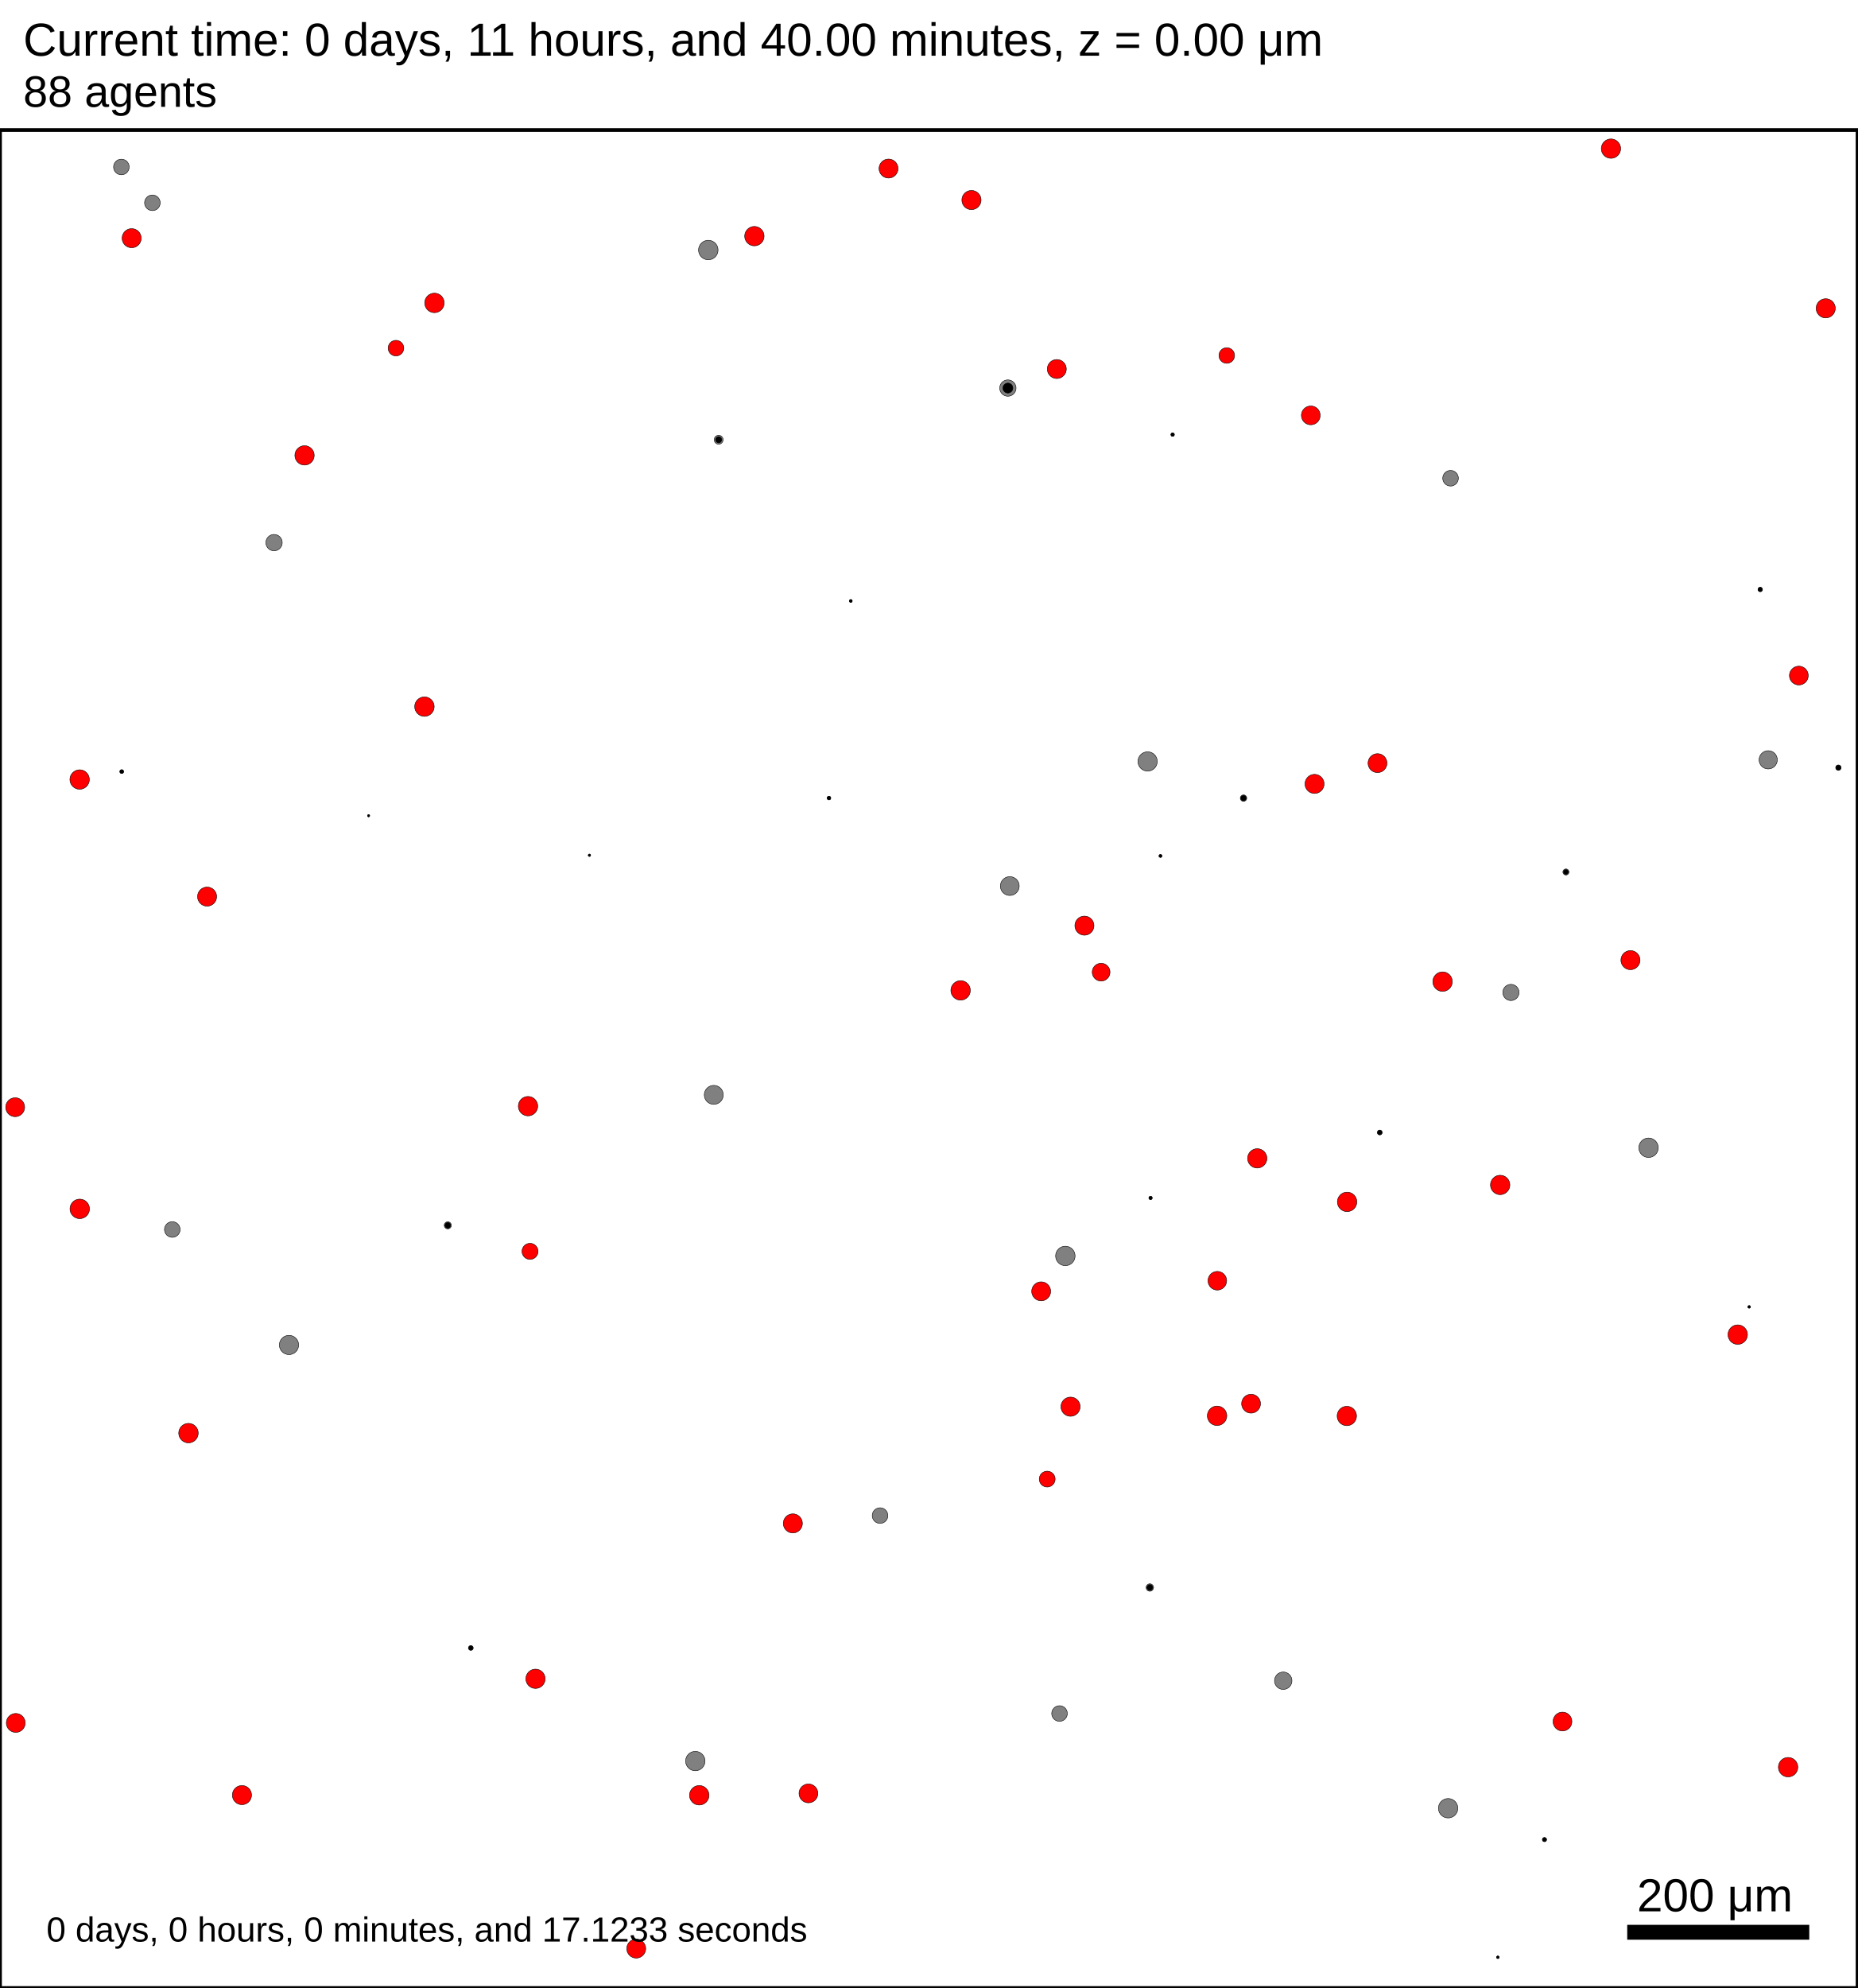
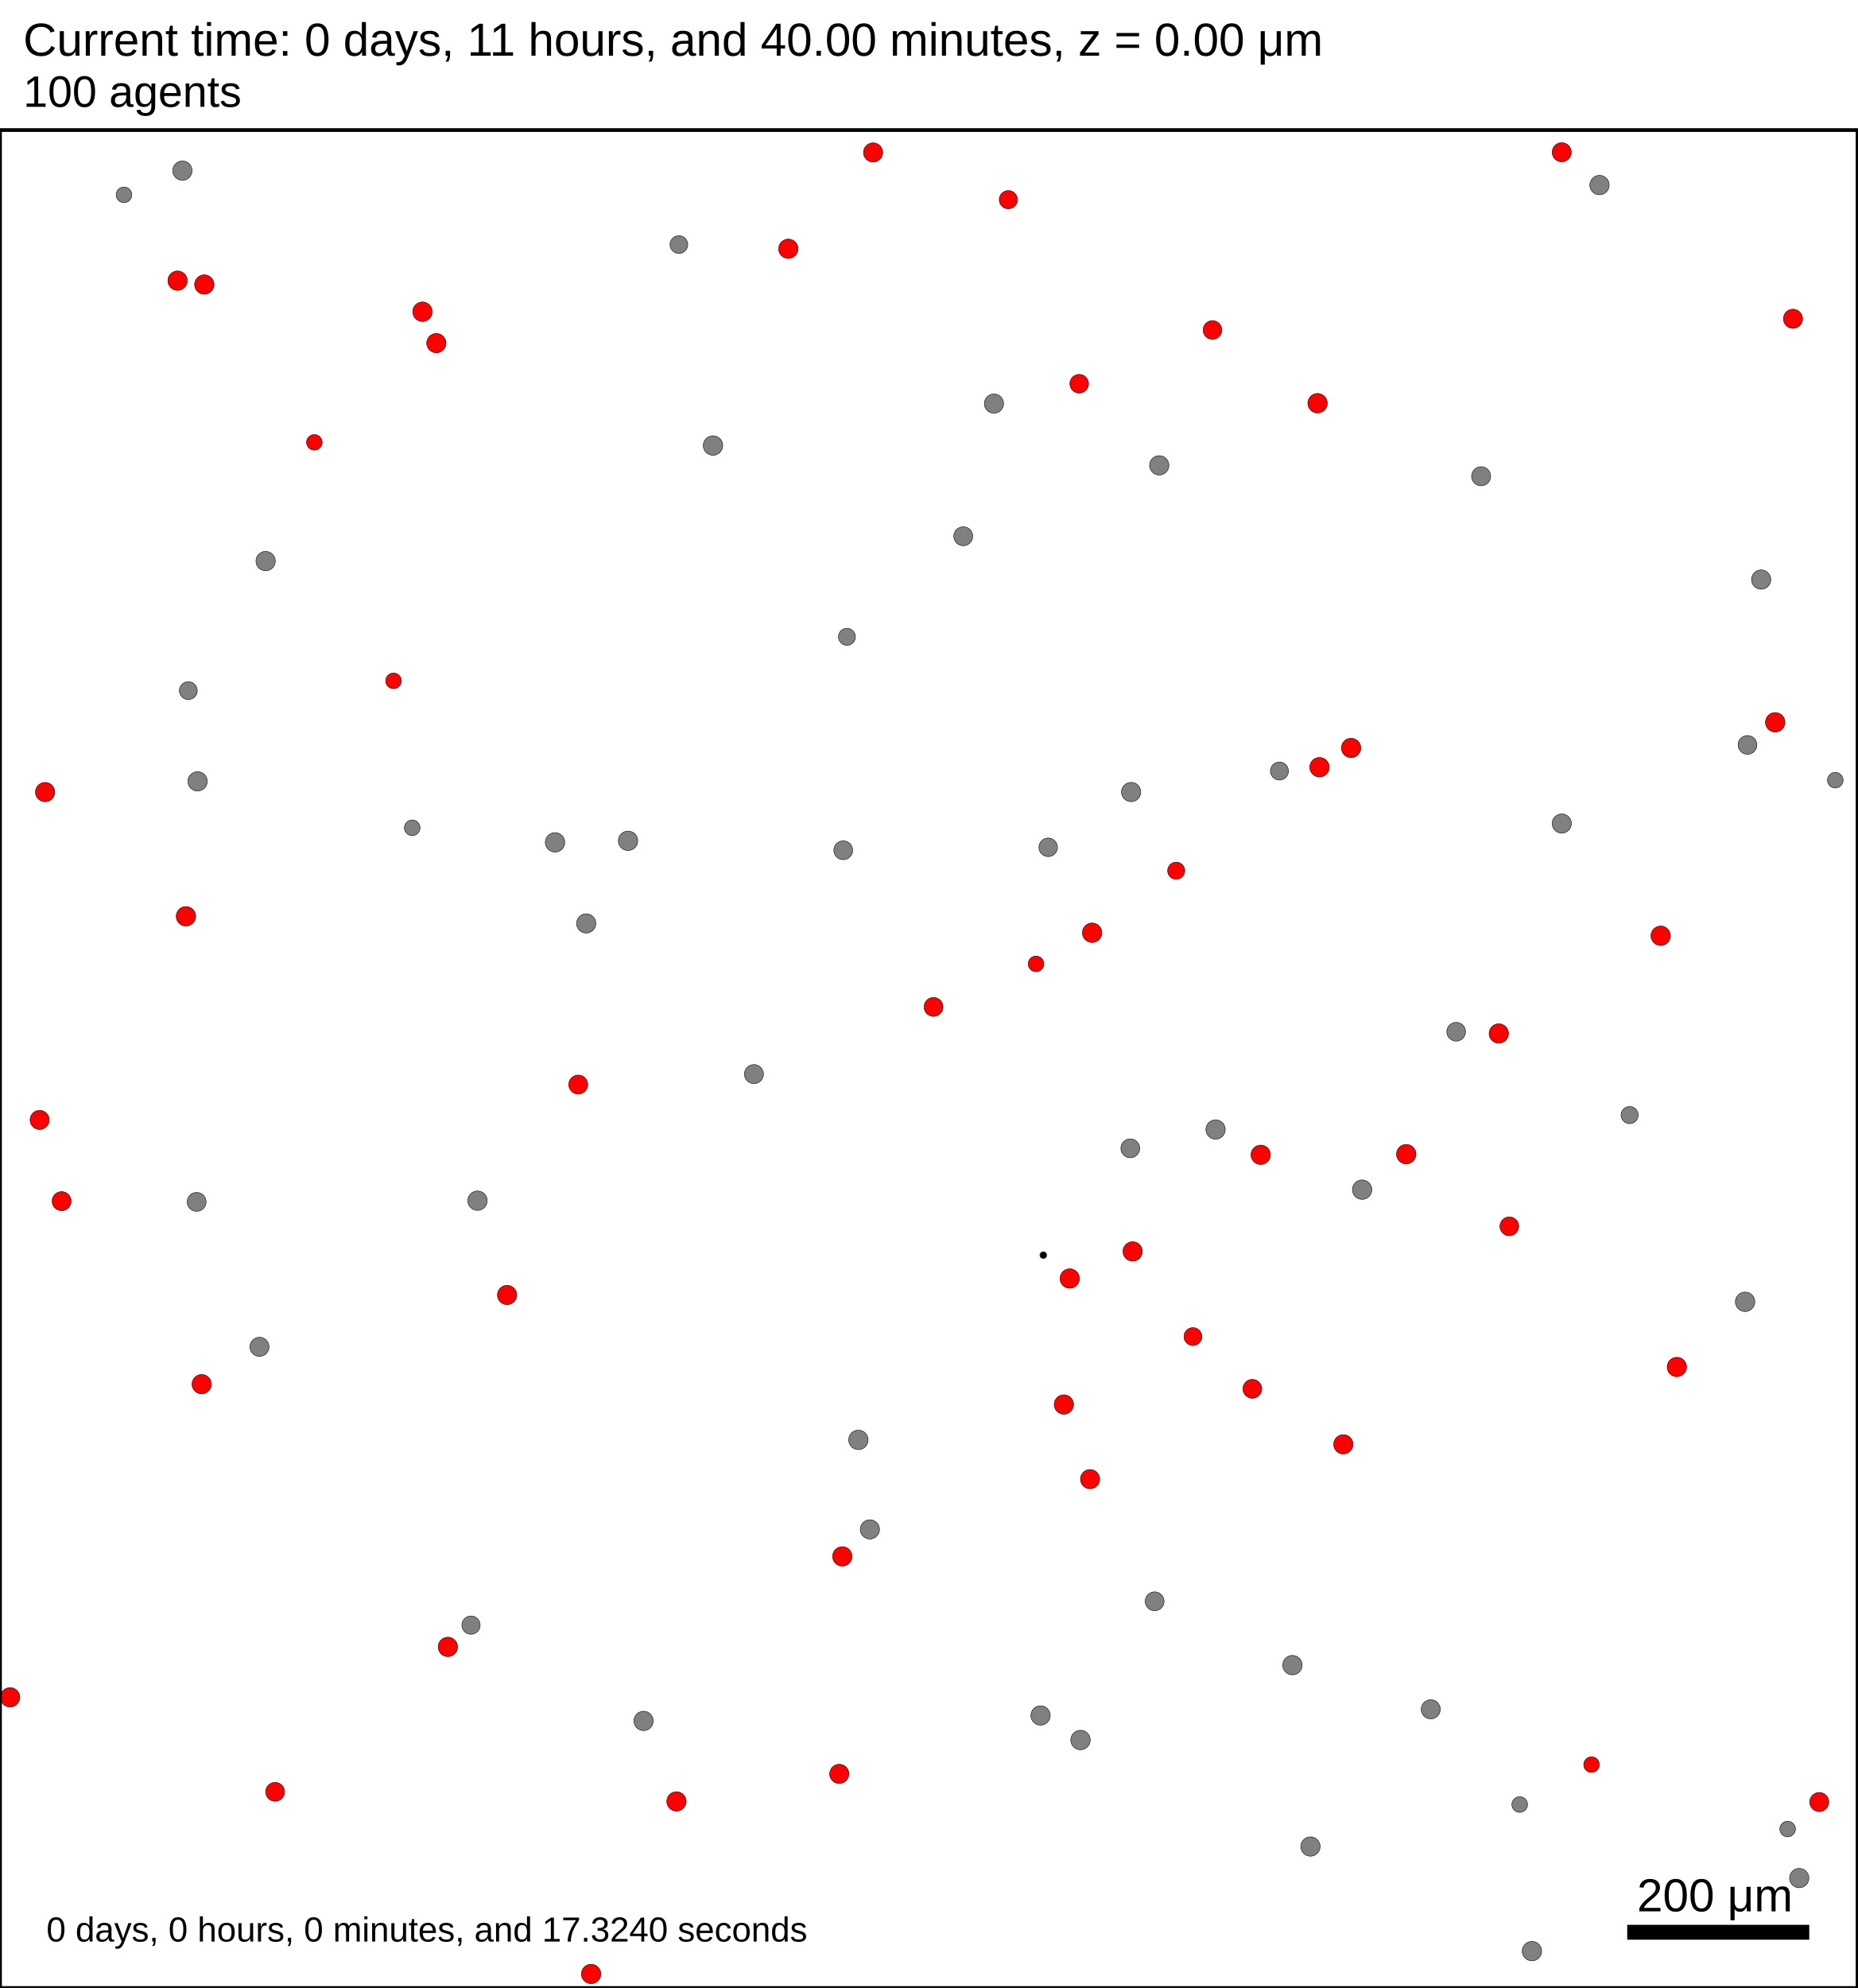
<svg xmlns="http://www.w3.org/2000/svg" version="1.1" width="2000" height="2140" id="svg2">
  <rect x="0" y="0" width="2000" height="2140" stroke-width="4" stroke="white" fill="white" />
  <text x="25" y="60" font-family="Arial" font-size="50" fill="black">
   Current time: 0 days, 11 hours, and 40.00 minutes, z = 0.00 μm
  </text>
  <text x="25" y="115" font-family="Arial" font-size="47.5" fill="black">
-    88 agents
+    100 agents
  </text>
  <g id="tissue" transform="translate(0,2140) scale(1,-1)">
    <g id="ECM">
  </g>
    <g id="cells">
      <g id="cell0">
-         <circle cx="1087.23" cy="1186.21" r="10.151" stroke-width="0.5" stroke="black" fill="grey" />
-         <circle cx="1087.23" cy="1186.21" r="6.148" stroke-width="0.5" stroke="grey" fill="grey" />
+         <circle cx="1128.57" cy="1227.9" r="10" stroke-width="0.5" stroke="black" fill="grey" />
+         <circle cx="1128.57" cy="1227.9" r="6.065" stroke-width="0.5" stroke="grey" fill="grey" />
      </g>
      <g id="cell1">
-         <circle cx="1686.02" cy="1201.33" r="3.277" stroke-width="0.5" stroke="black" fill="grey" />
-         <circle cx="1686.02" cy="1201.33" r="2.587" stroke-width="0.5" stroke="black" fill="black" />
+         <circle cx="1681.53" cy="1253.51" r="10.347" stroke-width="0.5" stroke="black" fill="grey" />
+         <circle cx="1681.53" cy="1253.51" r="6.251" stroke-width="0.5" stroke="grey" fill="grey" />
      </g>
      <g id="cell2">
-         <circle cx="1085.17" cy="1722.26" r="8.8" stroke-width="0.5" stroke="black" fill="grey" />
-         <circle cx="1085.17" cy="1722.26" r="5.379" stroke-width="0.5" stroke="black" fill="black" />
+         <circle cx="1070.18" cy="1705.54" r="10.361" stroke-width="0.5" stroke="black" fill="grey" />
+         <circle cx="1070.18" cy="1705.54" r="6.258" stroke-width="0.5" stroke="grey" fill="grey" />
      </g>
      <g id="cell3">
-         <circle cx="1235.61" cy="1320.32" r="10.41" stroke-width="0.5" stroke="black" fill="grey" />
-         <circle cx="1235.61" cy="1320.32" r="6.282" stroke-width="0.5" stroke="grey" fill="grey" />
+         <circle cx="1217.89" cy="1287.42" r="10.393" stroke-width="0.5" stroke="black" fill="grey" />
+         <circle cx="1217.89" cy="1287.42" r="6.274" stroke-width="0.5" stroke="grey" fill="grey" />
+       </g>
+       <g id="cell4">
+         <circle cx="924.211" cy="590.012" r="10.473" stroke-width="0.5" stroke="black" fill="grey" />
+         <circle cx="924.211" cy="590.012" r="6.312" stroke-width="0.5" stroke="grey" fill="grey" />
+       </g>
+       <g id="cell5">
+         <circle cx="133.489" cy="1930.28" r="8.413" stroke-width="0.5" stroke="black" fill="grey" />
+         <circle cx="133.489" cy="1930.28" r="5.052" stroke-width="0.5" stroke="grey" fill="grey" />
+       </g>
+       <g id="cell6">
+         <circle cx="811.748" cy="983.774" r="10.263" stroke-width="0.5" stroke="black" fill="grey" />
+         <circle cx="811.748" cy="983.774" r="6.208" stroke-width="0.5" stroke="grey" fill="grey" />
+       </g>
+       <g id="cell7">
+         <circle cx="1567.83" cy="1029.38" r="10.095" stroke-width="0.5" stroke="black" fill="grey" />
+         <circle cx="1567.83" cy="1029.38" r="6.118" stroke-width="0.5" stroke="grey" fill="grey" />
+       </g>
+       <g id="cell8">
+         <circle cx="1123.32" cy="788.898" r="3.689" stroke-width="0.5" stroke="black" fill="grey" />
+         <circle cx="1123.32" cy="788.898" r="3.055" stroke-width="0.5" stroke="black" fill="black" />
+       </g>
+       <g id="cell9">
+         <circle cx="1636.24" cy="197.51" r="8.432" stroke-width="0.5" stroke="black" fill="grey" />
+         <circle cx="1636.24" cy="197.51" r="5.066" stroke-width="0.5" stroke="grey" fill="grey" />
+       </g>
+       <g id="cell10">
+         <circle cx="212.73" cy="1298.9" r="10.405" stroke-width="0.5" stroke="black" fill="grey" />
+         <circle cx="212.73" cy="1298.9" r="6.28" stroke-width="0.5" stroke="grey" fill="grey" />
+       </g>
+       <g id="cell11">
+         <circle cx="767.683" cy="1660.4" r="10.501" stroke-width="0.5" stroke="black" fill="grey" />
+         <circle cx="767.683" cy="1660.4" r="6.325" stroke-width="0.5" stroke="grey" fill="grey" />
+       </g>
+       <g id="cell12">
+         <circle cx="1540.46" cy="299.994" r="10.3" stroke-width="0.5" stroke="black" fill="grey" />
+         <circle cx="1540.46" cy="299.994" r="6.227" stroke-width="0.5" stroke="grey" fill="grey" />
+       </g>
+       <g id="cell13">
+         <circle cx="1722.15" cy="1940.79" r="10.431" stroke-width="0.5" stroke="black" fill="grey" />
+         <circle cx="1722.15" cy="1940.79" r="6.292" stroke-width="0.5" stroke="grey" fill="grey" />
+       </g>
+       <g id="cell14">
+         <circle cx="1594.69" cy="1627.33" r="10.273" stroke-width="0.5" stroke="black" fill="grey" />
+         <circle cx="1594.69" cy="1627.33" r="6.213" stroke-width="0.5" stroke="grey" fill="grey" />
+       </g>
+       <g id="cell15">
+         <circle cx="1037.12" cy="1562.75" r="10.222" stroke-width="0.5" stroke="black" fill="grey" />
+         <circle cx="1037.12" cy="1562.75" r="6.186" stroke-width="0.5" stroke="grey" fill="grey" />
+       </g>
+       <g id="cell16">
+         <circle cx="202.776" cy="1396.56" r="9.622" stroke-width="0.5" stroke="black" fill="grey" />
+         <circle cx="202.776" cy="1396.56" r="5.847" stroke-width="0.5" stroke="grey" fill="grey" />
+       </g>
+       <g id="cell17">
+         <circle cx="1120.35" cy="293.328" r="10.421" stroke-width="0.5" stroke="black" fill="grey" />
+         <circle cx="1120.35" cy="293.328" r="6.288" stroke-width="0.5" stroke="grey" fill="grey" />
+       </g>
+       <g id="cell18">
+         <circle cx="1896.21" cy="1516.11" r="10.393" stroke-width="0.5" stroke="black" fill="grey" />
+         <circle cx="1896.21" cy="1516.11" r="6.274" stroke-width="0.5" stroke="grey" fill="grey" />
+       </g>
+       <g id="cell19">
+         <circle cx="211.73" cy="846.217" r="10.176" stroke-width="0.5" stroke="black" fill="grey" />
+         <circle cx="211.73" cy="846.217" r="6.162" stroke-width="0.5" stroke="grey" fill="grey" />
+       </g>
+       <g id="cell20">
+         <circle cx="507.133" cy="390.618" r="9.844" stroke-width="0.5" stroke="black" fill="grey" />
+         <circle cx="507.133" cy="390.618" r="5.977" stroke-width="0.5" stroke="grey" fill="grey" />
+       </g>
+       <g id="cell21">
+         <circle cx="1466.58" cy="859.389" r="10.469" stroke-width="0.5" stroke="black" fill="grey" />
+         <circle cx="1466.58" cy="859.389" r="6.311" stroke-width="0.5" stroke="grey" fill="grey" />
+       </g>
+       <g id="cell22">
+         <circle cx="1163.38" cy="266.942" r="10.498" stroke-width="0.5" stroke="black" fill="grey" />
+         <circle cx="1163.38" cy="266.942" r="6.324" stroke-width="0.5" stroke="grey" fill="grey" />
+       </g>
+       <g id="cell23">
+         <circle cx="597.599" cy="1233.22" r="10.48" stroke-width="0.5" stroke="black" fill="grey" />
+         <circle cx="597.599" cy="1233.22" r="6.315" stroke-width="0.5" stroke="grey" fill="grey" />
+       </g>
+       <g id="cell24">
+         <circle cx="1243.19" cy="416.266" r="10.176" stroke-width="0.5" stroke="black" fill="grey" />
+         <circle cx="1243.19" cy="416.266" r="6.162" stroke-width="0.5" stroke="grey" fill="grey" />
+       </g>
+       <g id="cell25">
+         <circle cx="730.949" cy="1876.73" r="9.565" stroke-width="0.5" stroke="black" fill="grey" />
+         <circle cx="730.949" cy="1876.73" r="5.813" stroke-width="0.5" stroke="grey" fill="grey" />
+       </g>
+       <g id="cell26">
+         <circle cx="1308.79" cy="924.107" r="10.421" stroke-width="0.5" stroke="black" fill="grey" />
+         <circle cx="1308.79" cy="924.107" r="6.288" stroke-width="0.5" stroke="grey" fill="grey" />
+       </g>
+       <g id="cell27">
+         <circle cx="1216.98" cy="903.866" r="10.163" stroke-width="0.5" stroke="black" fill="grey" />
+         <circle cx="1216.98" cy="903.866" r="6.155" stroke-width="0.5" stroke="grey" fill="grey" />
+       </g>
+       <g id="cell28">
+         <circle cx="1410.95" cy="152.294" r="10.405" stroke-width="0.5" stroke="black" fill="grey" />
+         <circle cx="1410.95" cy="152.294" r="6.28" stroke-width="0.5" stroke="grey" fill="grey" />
+       </g>
+       <g id="cell29">
+         <circle cx="1881.49" cy="1338.13" r="10.124" stroke-width="0.5" stroke="black" fill="grey" />
+         <circle cx="1881.49" cy="1338.13" r="6.133" stroke-width="0.5" stroke="grey" fill="grey" />
+       </g>
+       <g id="cell30">
+         <circle cx="1391.54" cy="347.545" r="10.469" stroke-width="0.5" stroke="black" fill="grey" />
+         <circle cx="1391.54" cy="347.545" r="6.311" stroke-width="0.5" stroke="grey" fill="grey" />
+       </g>
+       <g id="cell31">
+         <circle cx="692.93" cy="287.508" r="10.41" stroke-width="0.5" stroke="black" fill="grey" />
+         <circle cx="692.93" cy="287.508" r="6.282" stroke-width="0.5" stroke="grey" fill="grey" />
+       </g>
+       <g id="cell32">
+         <circle cx="676.196" cy="1234.92" r="10.461" stroke-width="0.5" stroke="black" fill="grey" />
+         <circle cx="676.196" cy="1234.92" r="6.307" stroke-width="0.5" stroke="grey" fill="grey" />
+       </g>
+       <g id="cell33">
+         <circle cx="631.165" cy="1145.98" r="10.361" stroke-width="0.5" stroke="black" fill="grey" />
+         <circle cx="631.165" cy="1145.98" r="6.258" stroke-width="0.5" stroke="grey" fill="grey" />
+       </g>
+       <g id="cell34">
+         <circle cx="907.887" cy="1224.74" r="10.137" stroke-width="0.5" stroke="black" fill="grey" />
+         <circle cx="907.887" cy="1224.74" r="6.141" stroke-width="0.5" stroke="grey" fill="grey" />
+       </g>
+       <g id="cell35">
+         <circle cx="1924.72" cy="171.122" r="8.413" stroke-width="0.5" stroke="black" fill="grey" />
+         <circle cx="1924.72" cy="171.122" r="5.052" stroke-width="0.5" stroke="grey" fill="grey" />
+       </g>
+       <g id="cell36">
+         <circle cx="443.833" cy="1248.91" r="8.413" stroke-width="0.5" stroke="black" fill="grey" />
+         <circle cx="443.833" cy="1248.91" r="5.052" stroke-width="0.5" stroke="grey" fill="grey" />
+       </g>
+       <g id="cell37">
+         <circle cx="1976.04" cy="1300.15" r="8.413" stroke-width="0.5" stroke="black" fill="grey" />
+         <circle cx="1976.04" cy="1300.15" r="5.052" stroke-width="0.5" stroke="grey" fill="grey" />
+       </g>
+       <g id="cell38">
+         <circle cx="514.117" cy="847.497" r="10.445" stroke-width="0.5" stroke="black" fill="grey" />
+         <circle cx="514.117" cy="847.497" r="6.299" stroke-width="0.5" stroke="grey" fill="grey" />
+       </g>
+       <g id="cell39">
+         <circle cx="936.583" cy="493.655" r="10.354" stroke-width="0.5" stroke="black" fill="grey" />
+         <circle cx="936.583" cy="493.655" r="6.255" stroke-width="0.5" stroke="grey" fill="grey" />
+       </g>
+       <g id="cell40">
+         <circle cx="279.378" cy="690.196" r="10.282" stroke-width="0.5" stroke="black" fill="grey" />
+         <circle cx="279.378" cy="690.196" r="6.218" stroke-width="0.5" stroke="grey" fill="grey" />
+       </g>
+       <g id="cell41">
+         <circle cx="1377.53" cy="1310.01" r="9.702" stroke-width="0.5" stroke="black" fill="grey" />
+         <circle cx="1377.53" cy="1310.01" r="5.894" stroke-width="0.5" stroke="grey" fill="grey" />
+       </g>
+       <g id="cell42">
+         <circle cx="286.002" cy="1536.02" r="10.431" stroke-width="0.5" stroke="black" fill="grey" />
+         <circle cx="286.002" cy="1536.02" r="6.292" stroke-width="0.5" stroke="grey" fill="grey" />
+       </g>
+       <g id="cell43">
+         <circle cx="1878.92" cy="738.656" r="10.48" stroke-width="0.5" stroke="black" fill="grey" />
+         <circle cx="1878.92" cy="738.656" r="6.315" stroke-width="0.5" stroke="grey" fill="grey" />
+       </g>
+       <g id="cell44">
+         <circle cx="1649.41" cy="39.694" r="10.469" stroke-width="0.5" stroke="black" fill="grey" />
+         <circle cx="1649.41" cy="39.694" r="6.311" stroke-width="0.5" stroke="grey" fill="grey" />
+       </g>
+       <g id="cell45">
+         <circle cx="1248.12" cy="1639.09" r="10.399" stroke-width="0.5" stroke="black" fill="grey" />
+         <circle cx="1248.12" cy="1639.09" r="6.277" stroke-width="0.5" stroke="grey" fill="grey" />
+       </g>
+       <g id="cell46">
+         <circle cx="196.39" cy="1956.3" r="10.405" stroke-width="0.5" stroke="black" fill="grey" />
+         <circle cx="196.39" cy="1956.3" r="6.28" stroke-width="0.5" stroke="grey" fill="grey" />
+       </g>
+       <g id="cell47">
+         <circle cx="1754.59" cy="939.669" r="9.237" stroke-width="0.5" stroke="black" fill="grey" />
+         <circle cx="1754.59" cy="939.669" r="5.613" stroke-width="0.5" stroke="grey" fill="grey" />
+       </g>
+       <g id="cell48">
+         <circle cx="1937.2" cy="118.317" r="10.405" stroke-width="0.5" stroke="black" fill="grey" />
+         <circle cx="1937.2" cy="118.317" r="6.28" stroke-width="0.5" stroke="grey" fill="grey" />
+       </g>
+       <g id="cell49">
+         <circle cx="911.898" cy="1454.48" r="9.163" stroke-width="0.5" stroke="black" fill="grey" />
+         <circle cx="911.898" cy="1454.48" r="5.567" stroke-width="0.5" stroke="grey" fill="grey" />
+       </g>
+       <g id="cell50">
+         <circle cx="66.34" cy="846.994" r="10.263" stroke-width="0.5" stroke="black" fill="red" />
+         <circle cx="66.34" cy="846.994" r="6.208" stroke-width="0.5" stroke="red" fill="red" />
+       </g>
+       <g id="cell51">
+         <circle cx="1958.76" cy="200.186" r="10.3" stroke-width="0.5" stroke="black" fill="red" />
+         <circle cx="1958.76" cy="200.186" r="6.227" stroke-width="0.5" stroke="red" fill="red" />
+       </g>
+       <g id="cell52">
+         <circle cx="622.582" cy="972.512" r="10.243" stroke-width="0.5" stroke="black" fill="red" />
+         <circle cx="622.582" cy="972.512" r="6.197" stroke-width="0.5" stroke="red" fill="red" />
+       </g>
+       <g id="cell53">
+         <circle cx="1348.39" cy="644.994" r="10.163" stroke-width="0.5" stroke="black" fill="red" />
+         <circle cx="1348.39" cy="644.994" r="6.155" stroke-width="0.5" stroke="red" fill="red" />
+       </g>
+       <g id="cell54">
+         <circle cx="848.769" cy="1872.19" r="10.44" stroke-width="0.5" stroke="black" fill="red" />
+         <circle cx="848.769" cy="1872.19" r="6.297" stroke-width="0.5" stroke="red" fill="red" />
+       </g>
+       <g id="cell55">
+         <circle cx="423.711" cy="1407.09" r="8.413" stroke-width="0.5" stroke="black" fill="red" />
+         <circle cx="423.711" cy="1407.09" r="5.052" stroke-width="0.5" stroke="red" fill="red" />
+       </g>
+       <g id="cell56">
+         <circle cx="1161.96" cy="1726.94" r="10.065" stroke-width="0.5" stroke="black" fill="red" />
+         <circle cx="1161.96" cy="1726.94" r="6.101" stroke-width="0.5" stroke="red" fill="red" />
+       </g>
+       <g id="cell57">
+         <circle cx="1005.11" cy="1056.1" r="10.211" stroke-width="0.5" stroke="black" fill="red" />
+         <circle cx="1005.11" cy="1056.1" r="6.18" stroke-width="0.5" stroke="red" fill="red" />
+       </g>
+       <g id="cell58">
+         <circle cx="219.972" cy="1833.71" r="10.449" stroke-width="0.5" stroke="black" fill="red" />
+         <circle cx="219.972" cy="1833.71" r="6.301" stroke-width="0.5" stroke="red" fill="red" />
+       </g>
+       <g id="cell59">
+         <circle cx="191.204" cy="1837.86" r="10.457" stroke-width="0.5" stroke="black" fill="red" />
+         <circle cx="191.204" cy="1837.86" r="6.305" stroke-width="0.5" stroke="red" fill="red" />
+       </g>
+       <g id="cell60">
+         <circle cx="636.443" cy="15.1" r="10.461" stroke-width="0.5" stroke="black" fill="red" />
+         <circle cx="636.443" cy="15.1" r="6.307" stroke-width="0.5" stroke="red" fill="red" />
+       </g>
+       <g id="cell61">
+         <circle cx="1713.57" cy="240.475" r="8.413" stroke-width="0.5" stroke="black" fill="red" />
+         <circle cx="1713.57" cy="240.475" r="5.052" stroke-width="0.5" stroke="red" fill="red" />
+       </g>
+       <g id="cell62">
+         <circle cx="1418.6" cy="1705.95" r="10.492" stroke-width="0.5" stroke="black" fill="red" />
+         <circle cx="1418.6" cy="1705.95" r="6.321" stroke-width="0.5" stroke="red" fill="red" />
+       </g>
+       <g id="cell63">
+         <circle cx="482.222" cy="367.184" r="10.449" stroke-width="0.5" stroke="black" fill="red" />
+         <circle cx="482.222" cy="367.184" r="6.301" stroke-width="0.5" stroke="red" fill="red" />
+       </g>
+       <g id="cell64">
+         <circle cx="1175.86" cy="1135.95" r="10.498" stroke-width="0.5" stroke="black" fill="red" />
+         <circle cx="1175.86" cy="1135.95" r="6.324" stroke-width="0.5" stroke="red" fill="red" />
+       </g>
+       <g id="cell65">
+         <circle cx="338.467" cy="1663.82" r="8.413" stroke-width="0.5" stroke="black" fill="red" />
+         <circle cx="338.467" cy="1663.82" r="5.052" stroke-width="0.5" stroke="red" fill="red" />
+       </g>
+       <g id="cell66">
+         <circle cx="10.88" cy="312.918" r="10.465" stroke-width="0.5" stroke="black" fill="red" />
+         <circle cx="10.88" cy="312.918" r="6.309" stroke-width="0.5" stroke="red" fill="red" />
+       </g>
+       <g id="cell67">
+         <circle cx="1173.67" cy="547.755" r="10.361" stroke-width="0.5" stroke="black" fill="red" />
+         <circle cx="1173.67" cy="547.755" r="6.258" stroke-width="0.5" stroke="red" fill="red" />
+       </g>
+       <g id="cell68">
+         <circle cx="1446.35" cy="585.236" r="10.41" stroke-width="0.5" stroke="black" fill="red" />
+         <circle cx="1446.35" cy="585.236" r="6.282" stroke-width="0.5" stroke="red" fill="red" />
+       </g>
+       <g id="cell69">
+         <circle cx="906.902" cy="464.628" r="10.465" stroke-width="0.5" stroke="black" fill="red" />
+         <circle cx="906.902" cy="464.628" r="6.309" stroke-width="0.5" stroke="red" fill="red" />
+       </g>
+       <g id="cell70">
+         <circle cx="1151.76" cy="763.713" r="10.483" stroke-width="0.5" stroke="black" fill="red" />
+         <circle cx="1151.76" cy="763.713" r="6.317" stroke-width="0.5" stroke="red" fill="red" />
+       </g>
+       <g id="cell71">
+         <circle cx="1788.03" cy="1132.68" r="10.486" stroke-width="0.5" stroke="black" fill="red" />
+         <circle cx="1788.03" cy="1132.68" r="6.319" stroke-width="0.5" stroke="red" fill="red" />
+       </g>
+       <g id="cell72">
+         <circle cx="469.815" cy="1770.64" r="10.405" stroke-width="0.5" stroke="black" fill="red" />
+         <circle cx="469.815" cy="1770.64" r="6.28" stroke-width="0.5" stroke="red" fill="red" />
+       </g>
+       <g id="cell73">
+         <circle cx="1357.39" cy="896.905" r="10.465" stroke-width="0.5" stroke="black" fill="red" />
+         <circle cx="1357.39" cy="896.905" r="6.309" stroke-width="0.5" stroke="red" fill="red" />
+       </g>
+       <g id="cell74">
+         <circle cx="1681.5" cy="1976.1" r="10.317" stroke-width="0.5" stroke="black" fill="red" />
+         <circle cx="1681.5" cy="1976.1" r="6.236" stroke-width="0.5" stroke="red" fill="red" />
+       </g>
+       <g id="cell75">
+         <circle cx="217.167" cy="649.995" r="10.431" stroke-width="0.5" stroke="black" fill="red" />
+         <circle cx="217.167" cy="649.995" r="6.292" stroke-width="0.5" stroke="red" fill="red" />
+       </g>
+       <g id="cell76">
+         <circle cx="1625.06" cy="819.885" r="10.137" stroke-width="0.5" stroke="black" fill="red" />
+         <circle cx="1625.06" cy="819.885" r="6.141" stroke-width="0.5" stroke="red" fill="red" />
+       </g>
+       <g id="cell77">
+         <circle cx="1305.44" cy="1784.77" r="10.095" stroke-width="0.5" stroke="black" fill="red" />
+         <circle cx="1305.44" cy="1784.77" r="6.118" stroke-width="0.5" stroke="red" fill="red" />
+       </g>
+       <g id="cell78">
+         <circle cx="1145.46" cy="628.101" r="10.431" stroke-width="0.5" stroke="black" fill="red" />
+         <circle cx="1145.46" cy="628.101" r="6.292" stroke-width="0.5" stroke="red" fill="red" />
+       </g>
+       <g id="cell79">
+         <circle cx="1911.34" cy="1362.46" r="10.504" stroke-width="0.5" stroke="black" fill="red" />
+         <circle cx="1911.34" cy="1362.46" r="6.327" stroke-width="0.5" stroke="red" fill="red" />
+       </g>
+       <g id="cell80">
+         <circle cx="1454.7" cy="1334.86" r="10.449" stroke-width="0.5" stroke="black" fill="red" />
+         <circle cx="1454.7" cy="1334.86" r="6.301" stroke-width="0.5" stroke="red" fill="red" />
+       </g>
+       <g id="cell81">
+         <circle cx="1085.67" cy="1925.04" r="9.822" stroke-width="0.5" stroke="black" fill="red" />
+         <circle cx="1085.67" cy="1925.04" r="5.964" stroke-width="0.5" stroke="red" fill="red" />
+       </g>
+       <g id="cell82">
+         <circle cx="1219.5" cy="792.877" r="10.461" stroke-width="0.5" stroke="black" fill="red" />
+         <circle cx="1219.5" cy="792.877" r="6.307" stroke-width="0.5" stroke="red" fill="red" />
+       </g>
+       <g id="cell83">
+         <circle cx="1266.4" cy="1202.71" r="9.237" stroke-width="0.5" stroke="black" fill="red" />
+         <circle cx="1266.4" cy="1202.71" r="5.613" stroke-width="0.5" stroke="red" fill="red" />
+       </g>
+       <g id="cell84">
+         <circle cx="42.688" cy="934.46" r="10.308" stroke-width="0.5" stroke="black" fill="red" />
+         <circle cx="42.688" cy="934.46" r="6.231" stroke-width="0.5" stroke="red" fill="red" />
+       </g>
+       <g id="cell85">
+         <circle cx="1420.69" cy="1314.11" r="10.504" stroke-width="0.5" stroke="black" fill="red" />
+         <circle cx="1420.69" cy="1314.11" r="6.327" stroke-width="0.5" stroke="red" fill="red" />
+       </g>
+       <g id="cell86">
+         <circle cx="545.985" cy="746.003" r="10.41" stroke-width="0.5" stroke="black" fill="red" />
+         <circle cx="545.985" cy="746.003" r="6.282" stroke-width="0.5" stroke="red" fill="red" />
+       </g>
+       <g id="cell87">
+         <circle cx="1514.07" cy="897.59" r="10.492" stroke-width="0.5" stroke="black" fill="red" />
+         <circle cx="1514.07" cy="897.59" r="6.321" stroke-width="0.5" stroke="red" fill="red" />
+       </g>
+       <g id="cell88">
+         <circle cx="296.224" cy="211.188" r="10.188" stroke-width="0.5" stroke="black" fill="red" />
+         <circle cx="296.224" cy="211.188" r="6.168" stroke-width="0.5" stroke="red" fill="red" />
+       </g>
+       <g id="cell89">
+         <circle cx="200.208" cy="1153.64" r="10.498" stroke-width="0.5" stroke="black" fill="red" />
+         <circle cx="200.208" cy="1153.64" r="6.324" stroke-width="0.5" stroke="red" fill="red" />
+       </g>
+       <g id="cell90">
+         <circle cx="1115.49" cy="1102.42" r="8.432" stroke-width="0.5" stroke="black" fill="red" />
+         <circle cx="1115.49" cy="1102.42" r="5.066" stroke-width="0.5" stroke="red" fill="red" />
+       </g>
+       <g id="cell91">
+         <circle cx="48.554" cy="1287.36" r="10.41" stroke-width="0.5" stroke="black" fill="red" />
+         <circle cx="48.554" cy="1287.36" r="6.282" stroke-width="0.5" stroke="red" fill="red" />
      </g>
      <g id="cell92">
-         <circle cx="1310.4" cy="615.959" r="10.486" stroke-width="0.5" stroke="black" fill="red" />
-         <circle cx="1310.4" cy="615.959" r="6.319" stroke-width="0.5" stroke="red" fill="red" />
-       </g>
-       <g id="cell5">
-         <circle cx="130.683" cy="1960.25" r="8.413" stroke-width="0.5" stroke="black" fill="grey" />
-         <circle cx="130.683" cy="1960.25" r="5.052" stroke-width="0.5" stroke="grey" fill="grey" />
-       </g>
-       <g id="cell6">
-         <circle cx="768.507" cy="961.418" r="10.222" stroke-width="0.5" stroke="black" fill="grey" />
-         <circle cx="768.507" cy="961.418" r="6.186" stroke-width="0.5" stroke="grey" fill="grey" />
-       </g>
-       <g id="cell7">
-         <circle cx="1626.79" cy="1071.67" r="8.728" stroke-width="0.5" stroke="black" fill="grey" />
-         <circle cx="1626.79" cy="1071.67" r="5.281" stroke-width="0.5" stroke="grey" fill="grey" />
-       </g>
-       <g id="cell8">
-         <circle cx="1147.05" cy="788.034" r="10.483" stroke-width="0.5" stroke="black" fill="grey" />
-         <circle cx="1147.05" cy="788.034" r="6.317" stroke-width="0.5" stroke="grey" fill="grey" />
-       </g>
-       <g id="cell9">
-         <circle cx="1662.9" cy="159.749" r="2.301" stroke-width="0.5" stroke="black" fill="grey" />
-         <circle cx="1662.9" cy="159.749" r="2.1" stroke-width="0.5" stroke="black" fill="black" />
-       </g>
-       <g id="cell10">
-         <circle cx="131.058" cy="1309.42" r="2.082" stroke-width="0.5" stroke="black" fill="grey" />
-         <circle cx="131.058" cy="1309.42" r="1.956" stroke-width="0.5" stroke="black" fill="black" />
-       </g>
-       <g id="cell11">
-         <circle cx="773.771" cy="1666.64" r="4.798" stroke-width="0.5" stroke="black" fill="grey" />
-         <circle cx="773.771" cy="1666.64" r="3.37" stroke-width="0.5" stroke="black" fill="black" />
-       </g>
-       <g id="cell12">
-         <circle cx="1559.18" cy="193.499" r="10.453" stroke-width="0.5" stroke="black" fill="grey" />
-         <circle cx="1559.18" cy="193.499" r="6.303" stroke-width="0.5" stroke="grey" fill="grey" />
+         <circle cx="1284.41" cy="701.218" r="9.649" stroke-width="0.5" stroke="black" fill="red" />
+         <circle cx="1284.41" cy="701.218" r="5.863" stroke-width="0.5" stroke="red" fill="red" />
+       </g>
+       <g id="cell93">
+         <circle cx="454.869" cy="1804.43" r="10.504" stroke-width="0.5" stroke="black" fill="red" />
+         <circle cx="454.869" cy="1804.43" r="6.327" stroke-width="0.5" stroke="red" fill="red" />
+       </g>
+       <g id="cell94">
+         <circle cx="728.345" cy="200.854" r="10.445" stroke-width="0.5" stroke="black" fill="red" />
+         <circle cx="728.345" cy="200.854" r="6.299" stroke-width="0.5" stroke="red" fill="red" />
+       </g>
+       <g id="cell95">
+         <circle cx="1930.48" cy="1796.84" r="10.317" stroke-width="0.5" stroke="black" fill="red" />
+         <circle cx="1930.48" cy="1796.84" r="6.236" stroke-width="0.5" stroke="red" fill="red" />
      </g>
      <g id="cell96">
-         <circle cx="1553.19" cy="1083.31" r="10.501" stroke-width="0.5" stroke="black" fill="red" />
-         <circle cx="1553.19" cy="1083.31" r="6.325" stroke-width="0.5" stroke="red" fill="red" />
-       </g>
-       <g id="cell14">
-         <circle cx="1561.79" cy="1625.19" r="8.413" stroke-width="0.5" stroke="black" fill="grey" />
-         <circle cx="1561.79" cy="1625.19" r="5.052" stroke-width="0.5" stroke="grey" fill="grey" />
+         <circle cx="1613.72" cy="1027.49" r="10.44" stroke-width="0.5" stroke="black" fill="red" />
+         <circle cx="1613.72" cy="1027.49" r="6.297" stroke-width="0.5" stroke="red" fill="red" />
+       </g>
+       <g id="cell97">
+         <circle cx="903.622" cy="230.48" r="10.368" stroke-width="0.5" stroke="black" fill="red" />
+         <circle cx="903.622" cy="230.48" r="6.262" stroke-width="0.5" stroke="red" fill="red" />
      </g>
      <g id="cell98">
-         <circle cx="1870.98" cy="703.337" r="10.495" stroke-width="0.5" stroke="black" fill="red" />
-         <circle cx="1870.98" cy="703.337" r="6.323" stroke-width="0.5" stroke="red" fill="red" />
-       </g>
-       <g id="cell95">
-         <circle cx="1965.72" cy="1808.1" r="10.325" stroke-width="0.5" stroke="black" fill="red" />
-         <circle cx="1965.72" cy="1808.1" r="6.24" stroke-width="0.5" stroke="red" fill="red" />
-       </g>
-       <g id="cell94">
-         <circle cx="752.871" cy="207.467" r="10.504" stroke-width="0.5" stroke="black" fill="red" />
-         <circle cx="752.871" cy="207.467" r="6.327" stroke-width="0.5" stroke="red" fill="red" />
-       </g>
-       <g id="cell18">
-         <circle cx="1895.2" cy="1505.44" r="2.419" stroke-width="0.5" stroke="black" fill="grey" />
-         <circle cx="1895.2" cy="1505.44" r="2.308" stroke-width="0.5" stroke="black" fill="black" />
-       </g>
-       <g id="cell19">
-         <circle cx="185.505" cy="816.488" r="8.413" stroke-width="0.5" stroke="black" fill="grey" />
-         <circle cx="185.505" cy="816.488" r="5.052" stroke-width="0.5" stroke="grey" fill="grey" />
-       </g>
-       <g id="cell20">
-         <circle cx="506.936" cy="366.041" r="2.621" stroke-width="0.5" stroke="black" fill="grey" />
-         <circle cx="506.936" cy="366.041" r="2.283" stroke-width="0.5" stroke="black" fill="black" />
-       </g>
-       <g id="cell21">
-         <circle cx="1485.56" cy="920.913" r="2.623" stroke-width="0.5" stroke="black" fill="grey" />
-         <circle cx="1485.56" cy="920.913" r="2.427" stroke-width="0.5" stroke="black" fill="black" />
-       </g>
-       <g id="cell22">
-         <circle cx="1140.77" cy="295.457" r="8.413" stroke-width="0.5" stroke="black" fill="grey" />
-         <circle cx="1140.77" cy="295.457" r="5.052" stroke-width="0.5" stroke="grey" fill="grey" />
-       </g>
-       <g id="cell90">
-         <circle cx="1185.55" cy="1093.51" r="9.594" stroke-width="0.5" stroke="black" fill="red" />
-         <circle cx="1185.55" cy="1093.51" r="5.83" stroke-width="0.5" stroke="red" fill="red" />
-       </g>
-       <g id="cell24">
-         <circle cx="1238.02" cy="431.104" r="4.004" stroke-width="0.5" stroke="black" fill="grey" />
-         <circle cx="1238.02" cy="431.104" r="3.147" stroke-width="0.5" stroke="black" fill="black" />
-       </g>
-       <g id="cell25">
-         <circle cx="762.613" cy="1870.84" r="10.498" stroke-width="0.5" stroke="black" fill="grey" />
-         <circle cx="762.613" cy="1870.84" r="6.324" stroke-width="0.5" stroke="grey" fill="grey" />
-       </g>
-       <g id="cell93">
-         <circle cx="467.766" cy="1813.93" r="10.504" stroke-width="0.5" stroke="black" fill="red" />
-         <circle cx="467.766" cy="1813.93" r="6.327" stroke-width="0.5" stroke="red" fill="red" />
-       </g>
-       <g id="cell27">
-         <circle cx="1238.77" cy="850.47" r="1.793" stroke-width="0.5" stroke="black" fill="grey" />
-         <circle cx="1238.77" cy="850.47" r="1.772" stroke-width="0.5" stroke="black" fill="black" />
-       </g>
-       <g id="cell89">
-         <circle cx="222.97" cy="1174.84" r="10.291" stroke-width="0.5" stroke="black" fill="red" />
-         <circle cx="222.97" cy="1174.84" r="6.222" stroke-width="0.5" stroke="red" fill="red" />
-       </g>
-       <g id="cell29">
-         <circle cx="1903.79" cy="1322.09" r="9.822" stroke-width="0.5" stroke="black" fill="grey" />
-         <circle cx="1903.79" cy="1322.09" r="5.964" stroke-width="0.5" stroke="grey" fill="grey" />
-       </g>
-       <g id="cell30">
-         <circle cx="1381.63" cy="330.77" r="9.377" stroke-width="0.5" stroke="black" fill="grey" />
-         <circle cx="1381.63" cy="330.77" r="5.7" stroke-width="0.5" stroke="grey" fill="grey" />
-       </g>
-       <g id="cell31">
-         <circle cx="748.636" cy="244.298" r="10.449" stroke-width="0.5" stroke="black" fill="grey" />
-         <circle cx="748.636" cy="244.298" r="6.301" stroke-width="0.5" stroke="grey" fill="grey" />
-       </g>
-       <g id="cell32">
-         <circle cx="634.619" cy="1219.34" r="1.267" stroke-width="0.5" stroke="black" fill="grey" />
-         <circle cx="634.619" cy="1219.34" r="1.26" stroke-width="0.5" stroke="black" fill="black" />
-       </g>
-       <g id="cell88">
-         <circle cx="260.501" cy="207.658" r="10.325" stroke-width="0.5" stroke="black" fill="red" />
-         <circle cx="260.501" cy="207.658" r="6.24" stroke-width="0.5" stroke="red" fill="red" />
-       </g>
-       <g id="cell34">
-         <circle cx="892.533" cy="1280.93" r="1.988" stroke-width="0.5" stroke="black" fill="grey" />
-         <circle cx="892.533" cy="1280.93" r="1.922" stroke-width="0.5" stroke="black" fill="black" />
-       </g>
-       <g id="cell91">
-         <circle cx="85.755" cy="1300.88" r="10.473" stroke-width="0.5" stroke="black" fill="red" />
-         <circle cx="85.755" cy="1300.88" r="6.312" stroke-width="0.5" stroke="red" fill="red" />
-       </g>
-       <g id="cell36">
-         <circle cx="396.868" cy="1261.9" r="1.163" stroke-width="0.5" stroke="black" fill="grey" />
-         <circle cx="396.868" cy="1261.9" r="1.16" stroke-width="0.5" stroke="black" fill="black" />
-       </g>
-       <g id="cell37">
-         <circle cx="1979.36" cy="1313.64" r="2.941" stroke-width="0.5" stroke="black" fill="grey" />
-         <circle cx="1979.36" cy="1313.64" r="2.659" stroke-width="0.5" stroke="black" fill="black" />
-       </g>
-       <g id="cell38">
-         <circle cx="482.131" cy="820.979" r="3.829" stroke-width="0.5" stroke="black" fill="grey" />
-         <circle cx="482.131" cy="820.979" r="3.108" stroke-width="0.5" stroke="black" fill="black" />
-       </g>
-       <g id="cell39">
-         <circle cx="947.54" cy="508.531" r="8.413" stroke-width="0.5" stroke="black" fill="grey" />
-         <circle cx="947.54" cy="508.531" r="5.052" stroke-width="0.5" stroke="grey" fill="grey" />
-       </g>
-       <g id="cell40">
-         <circle cx="311.163" cy="692.194" r="10.368" stroke-width="0.5" stroke="black" fill="grey" />
-         <circle cx="311.163" cy="692.194" r="6.262" stroke-width="0.5" stroke="grey" fill="grey" />
-       </g>
-       <g id="cell41">
-         <circle cx="1338.88" cy="1280.85" r="3.463" stroke-width="0.5" stroke="black" fill="grey" />
-         <circle cx="1338.88" cy="1280.85" r="2.949" stroke-width="0.5" stroke="black" fill="black" />
-       </g>
-       <g id="cell42">
-         <circle cx="295.068" cy="1555.89" r="8.808" stroke-width="0.5" stroke="black" fill="grey" />
-         <circle cx="295.068" cy="1555.89" r="5.336" stroke-width="0.5" stroke="grey" fill="grey" />
-       </g>
-       <g id="cell43">
-         <circle cx="1883.3" cy="733.201" r="1.381" stroke-width="0.5" stroke="black" fill="grey" />
-         <circle cx="1883.3" cy="733.201" r="1.369" stroke-width="0.5" stroke="black" fill="black" />
-       </g>
-       <g id="cell44">
-         <circle cx="1612.72" cy="33.068" r="1.381" stroke-width="0.5" stroke="black" fill="grey" />
-         <circle cx="1612.72" cy="33.068" r="1.369" stroke-width="0.5" stroke="black" fill="black" />
-       </g>
-       <g id="cell45">
-         <circle cx="1262.55" cy="1672.15" r="1.854" stroke-width="0.5" stroke="black" fill="grey" />
-         <circle cx="1262.55" cy="1672.15" r="1.816" stroke-width="0.5" stroke="black" fill="black" />
-       </g>
-       <g id="cell46">
-         <circle cx="164.075" cy="1921.68" r="8.413" stroke-width="0.5" stroke="black" fill="grey" />
-         <circle cx="164.075" cy="1921.68" r="5.052" stroke-width="0.5" stroke="grey" fill="grey" />
-       </g>
-       <g id="cell47">
-         <circle cx="1774.96" cy="904.498" r="10.461" stroke-width="0.5" stroke="black" fill="grey" />
-         <circle cx="1774.96" cy="904.498" r="6.307" stroke-width="0.5" stroke="grey" fill="grey" />
-       </g>
-       <g id="cell97">
-         <circle cx="870.444" cy="209.485" r="10.163" stroke-width="0.5" stroke="black" fill="red" />
-         <circle cx="870.444" cy="209.485" r="6.155" stroke-width="0.5" stroke="red" fill="red" />
-       </g>
-       <g id="cell49">
-         <circle cx="916.039" cy="1493.1" r="1.548" stroke-width="0.5" stroke="black" fill="grey" />
-         <circle cx="916.039" cy="1493.1" r="1.524" stroke-width="0.5" stroke="black" fill="black" />
-       </g>
-       <g id="cell50">
-         <circle cx="85.862" cy="838.703" r="10.498" stroke-width="0.5" stroke="black" fill="red" />
-         <circle cx="85.862" cy="838.703" r="6.324" stroke-width="0.5" stroke="red" fill="red" />
-       </g>
-       <g id="cell51">
-         <circle cx="1925.22" cy="237.712" r="10.48" stroke-width="0.5" stroke="black" fill="red" />
-         <circle cx="1925.22" cy="237.712" r="6.315" stroke-width="0.5" stroke="red" fill="red" />
-       </g>
-       <g id="cell52">
-         <circle cx="568.515" cy="949.258" r="10.449" stroke-width="0.5" stroke="black" fill="red" />
-         <circle cx="568.515" cy="949.258" r="6.301" stroke-width="0.5" stroke="red" fill="red" />
-       </g>
-       <g id="cell53">
-         <circle cx="1346.99" cy="629.006" r="10.163" stroke-width="0.5" stroke="black" fill="red" />
-         <circle cx="1346.99" cy="629.006" r="6.155" stroke-width="0.5" stroke="red" fill="red" />
-       </g>
-       <g id="cell54">
-         <circle cx="812.237" cy="1885.79" r="10.449" stroke-width="0.5" stroke="black" fill="red" />
-         <circle cx="812.237" cy="1885.79" r="6.301" stroke-width="0.5" stroke="red" fill="red" />
-       </g>
-       <g id="cell55">
-         <circle cx="456.992" cy="1379.34" r="10.498" stroke-width="0.5" stroke="black" fill="red" />
-         <circle cx="456.992" cy="1379.34" r="6.324" stroke-width="0.5" stroke="red" fill="red" />
-       </g>
-       <g id="cell56">
-         <circle cx="1137.84" cy="1742.77" r="10.243" stroke-width="0.5" stroke="black" fill="red" />
-         <circle cx="1137.84" cy="1742.77" r="6.197" stroke-width="0.5" stroke="red" fill="red" />
-       </g>
-       <g id="cell57">
-         <circle cx="1034.26" cy="1073.88" r="10.492" stroke-width="0.5" stroke="black" fill="red" />
-         <circle cx="1034.26" cy="1073.88" r="6.321" stroke-width="0.5" stroke="red" fill="red" />
+         <circle cx="1805.44" cy="668.511" r="10.453" stroke-width="0.5" stroke="black" fill="red" />
+         <circle cx="1805.44" cy="668.511" r="6.303" stroke-width="0.5" stroke="red" fill="red" />
      </g>
      <g id="cell99">
-         <circle cx="956.673" cy="1958.56" r="10.233" stroke-width="0.5" stroke="black" fill="red" />
-         <circle cx="956.673" cy="1958.56" r="6.192" stroke-width="0.5" stroke="red" fill="red" />
-       </g>
-       <g id="cell59">
-         <circle cx="141.767" cy="1883.6" r="10.291" stroke-width="0.5" stroke="black" fill="red" />
-         <circle cx="141.767" cy="1883.6" r="6.222" stroke-width="0.5" stroke="red" fill="red" />
-       </g>
-       <g id="cell60">
-         <circle cx="685.017" cy="42.416" r="10.233" stroke-width="0.5" stroke="black" fill="red" />
-         <circle cx="685.017" cy="42.416" r="6.192" stroke-width="0.5" stroke="red" fill="red" />
-       </g>
-       <g id="cell61">
-         <circle cx="1682.29" cy="286.83" r="10.151" stroke-width="0.5" stroke="black" fill="red" />
-         <circle cx="1682.29" cy="286.83" r="6.148" stroke-width="0.5" stroke="red" fill="red" />
-       </g>
-       <g id="cell62">
-         <circle cx="1411.31" cy="1692.86" r="10.137" stroke-width="0.5" stroke="black" fill="red" />
-         <circle cx="1411.31" cy="1692.86" r="6.141" stroke-width="0.5" stroke="red" fill="red" />
-       </g>
-       <g id="cell63">
-         <circle cx="576.573" cy="332.862" r="10.393" stroke-width="0.5" stroke="black" fill="red" />
-         <circle cx="576.573" cy="332.862" r="6.274" stroke-width="0.5" stroke="red" fill="red" />
-       </g>
-       <g id="cell64">
-         <circle cx="1167.58" cy="1143.58" r="10.282" stroke-width="0.5" stroke="black" fill="red" />
-         <circle cx="1167.58" cy="1143.58" r="6.218" stroke-width="0.5" stroke="red" fill="red" />
-       </g>
-       <g id="cell65">
-         <circle cx="327.905" cy="1649.8" r="10.416" stroke-width="0.5" stroke="black" fill="red" />
-         <circle cx="327.905" cy="1649.8" r="6.285" stroke-width="0.5" stroke="red" fill="red" />
-       </g>
-       <g id="cell66">
-         <circle cx="16.978" cy="285.332" r="10.188" stroke-width="0.5" stroke="black" fill="red" />
-         <circle cx="16.978" cy="285.332" r="6.168" stroke-width="0.5" stroke="red" fill="red" />
-       </g>
-       <g id="cell67">
-         <circle cx="1127.5" cy="547.826" r="8.545" stroke-width="0.5" stroke="black" fill="red" />
-         <circle cx="1127.5" cy="547.826" r="5.149" stroke-width="0.5" stroke="red" fill="red" />
-       </g>
-       <g id="cell68">
-         <circle cx="1450.1" cy="615.755" r="10.44" stroke-width="0.5" stroke="black" fill="red" />
-         <circle cx="1450.1" cy="615.755" r="6.297" stroke-width="0.5" stroke="red" fill="red" />
-       </g>
-       <g id="cell69">
-         <circle cx="853.639" cy="500.121" r="10.291" stroke-width="0.5" stroke="black" fill="red" />
-         <circle cx="853.639" cy="500.121" r="6.222" stroke-width="0.5" stroke="red" fill="red" />
-       </g>
-       <g id="cell70">
-         <circle cx="1121.01" cy="749.945" r="10.211" stroke-width="0.5" stroke="black" fill="red" />
-         <circle cx="1121.01" cy="749.945" r="6.18" stroke-width="0.5" stroke="red" fill="red" />
-       </g>
-       <g id="cell71">
-         <circle cx="1755.5" cy="1106.46" r="10.291" stroke-width="0.5" stroke="black" fill="red" />
-         <circle cx="1755.5" cy="1106.46" r="6.222" stroke-width="0.5" stroke="red" fill="red" />
-       </g>
-       <g id="cell72">
-         <circle cx="426.331" cy="1765.25" r="8.413" stroke-width="0.5" stroke="black" fill="red" />
-         <circle cx="426.331" cy="1765.25" r="5.052" stroke-width="0.5" stroke="red" fill="red" />
-       </g>
-       <g id="cell73">
-         <circle cx="1353.66" cy="893.071" r="10.405" stroke-width="0.5" stroke="black" fill="red" />
-         <circle cx="1353.66" cy="893.071" r="6.28" stroke-width="0.5" stroke="red" fill="red" />
-       </g>
-       <g id="cell74">
-         <circle cx="1734.5" cy="1980" r="10.421" stroke-width="0.5" stroke="black" fill="red" />
-         <circle cx="1734.5" cy="1980" r="6.288" stroke-width="0.5" stroke="red" fill="red" />
-       </g>
-       <g id="cell75">
-         <circle cx="202.924" cy="597.314" r="10.501" stroke-width="0.5" stroke="black" fill="red" />
-         <circle cx="202.924" cy="597.314" r="6.325" stroke-width="0.5" stroke="red" fill="red" />
-       </g>
-       <g id="cell76">
-         <circle cx="1615.2" cy="864.458" r="10.44" stroke-width="0.5" stroke="black" fill="red" />
-         <circle cx="1615.2" cy="864.458" r="6.297" stroke-width="0.5" stroke="red" fill="red" />
-       </g>
-       <g id="cell77">
-         <circle cx="1320.82" cy="1757.31" r="8.413" stroke-width="0.5" stroke="black" fill="red" />
-         <circle cx="1320.82" cy="1757.31" r="5.052" stroke-width="0.5" stroke="red" fill="red" />
-       </g>
-       <g id="cell78">
-         <circle cx="1152.63" cy="625.757" r="10.332" stroke-width="0.5" stroke="black" fill="red" />
-         <circle cx="1152.63" cy="625.757" r="6.244" stroke-width="0.5" stroke="red" fill="red" />
-       </g>
-       <g id="cell79">
-         <circle cx="1936.78" cy="1412.78" r="10.137" stroke-width="0.5" stroke="black" fill="red" />
-         <circle cx="1936.78" cy="1412.78" r="6.141" stroke-width="0.5" stroke="red" fill="red" />
-       </g>
-       <g id="cell80">
-         <circle cx="1483.14" cy="1318.51" r="10.2" stroke-width="0.5" stroke="black" fill="red" />
-         <circle cx="1483.14" cy="1318.51" r="6.174" stroke-width="0.5" stroke="red" fill="red" />
-       </g>
-       <g id="cell81">
-         <circle cx="1045.96" cy="1924.66" r="10.34" stroke-width="0.5" stroke="black" fill="red" />
-         <circle cx="1045.96" cy="1924.66" r="6.248" stroke-width="0.5" stroke="red" fill="red" />
-       </g>
-       <g id="cell82">
-         <circle cx="1310.66" cy="761.348" r="10.05" stroke-width="0.5" stroke="black" fill="red" />
-         <circle cx="1310.66" cy="761.348" r="6.093" stroke-width="0.5" stroke="red" fill="red" />
-       </g>
-       <g id="cell83">
-         <circle cx="1249.43" cy="1218.61" r="1.568" stroke-width="0.5" stroke="black" fill="red" />
-         <circle cx="1249.43" cy="1218.61" r="1.542" stroke-width="0.5" stroke="black" fill="black" />
-       </g>
-       <g id="cell84">
-         <circle cx="16.332" cy="948.14" r="10.2" stroke-width="0.5" stroke="black" fill="red" />
-         <circle cx="16.332" cy="948.14" r="6.174" stroke-width="0.5" stroke="red" fill="red" />
-       </g>
-       <g id="cell85">
-         <circle cx="1415.35" cy="1296.16" r="10.3" stroke-width="0.5" stroke="black" fill="red" />
-         <circle cx="1415.35" cy="1296.16" r="6.227" stroke-width="0.5" stroke="red" fill="red" />
-       </g>
-       <g id="cell86">
-         <circle cx="570.671" cy="792.976" r="8.651" stroke-width="0.5" stroke="black" fill="red" />
-         <circle cx="570.671" cy="792.976" r="5.227" stroke-width="0.5" stroke="red" fill="red" />
-       </g>
-       <g id="cell87">
-         <circle cx="1450.4" cy="846.23" r="10.486" stroke-width="0.5" stroke="black" fill="red" />
-         <circle cx="1450.4" cy="846.23" r="6.319" stroke-width="0.5" stroke="red" fill="red" />
+         <circle cx="940.052" cy="1975.88" r="10.361" stroke-width="0.5" stroke="black" fill="red" />
+         <circle cx="940.052" cy="1975.88" r="6.258" stroke-width="0.5" stroke="red" fill="red" />
      </g>
    </g>
  </g>
  <rect x="1750" y="2070" width="200" height="20" stroke-width="4" stroke="rgb(255,255,255)" fill="rgb(0,0,0)" />
  <text x="1762.5" y="2057.5" font-family="Arial" font-size="50" fill="black">
   200 μm
  </text>
  <text x="50" y="2090" font-family="Arial" font-size="37.5" fill="black">
-    0 days, 0 hours, 0 minutes, and 17.1233 seconds
+    0 days, 0 hours, 0 minutes, and 17.3240 seconds
  </text>
  <rect x="0" y="140" width="2000" height="2000" stroke-width="4" stroke="rgb(0,0,0)" fill="none" />
</svg>
